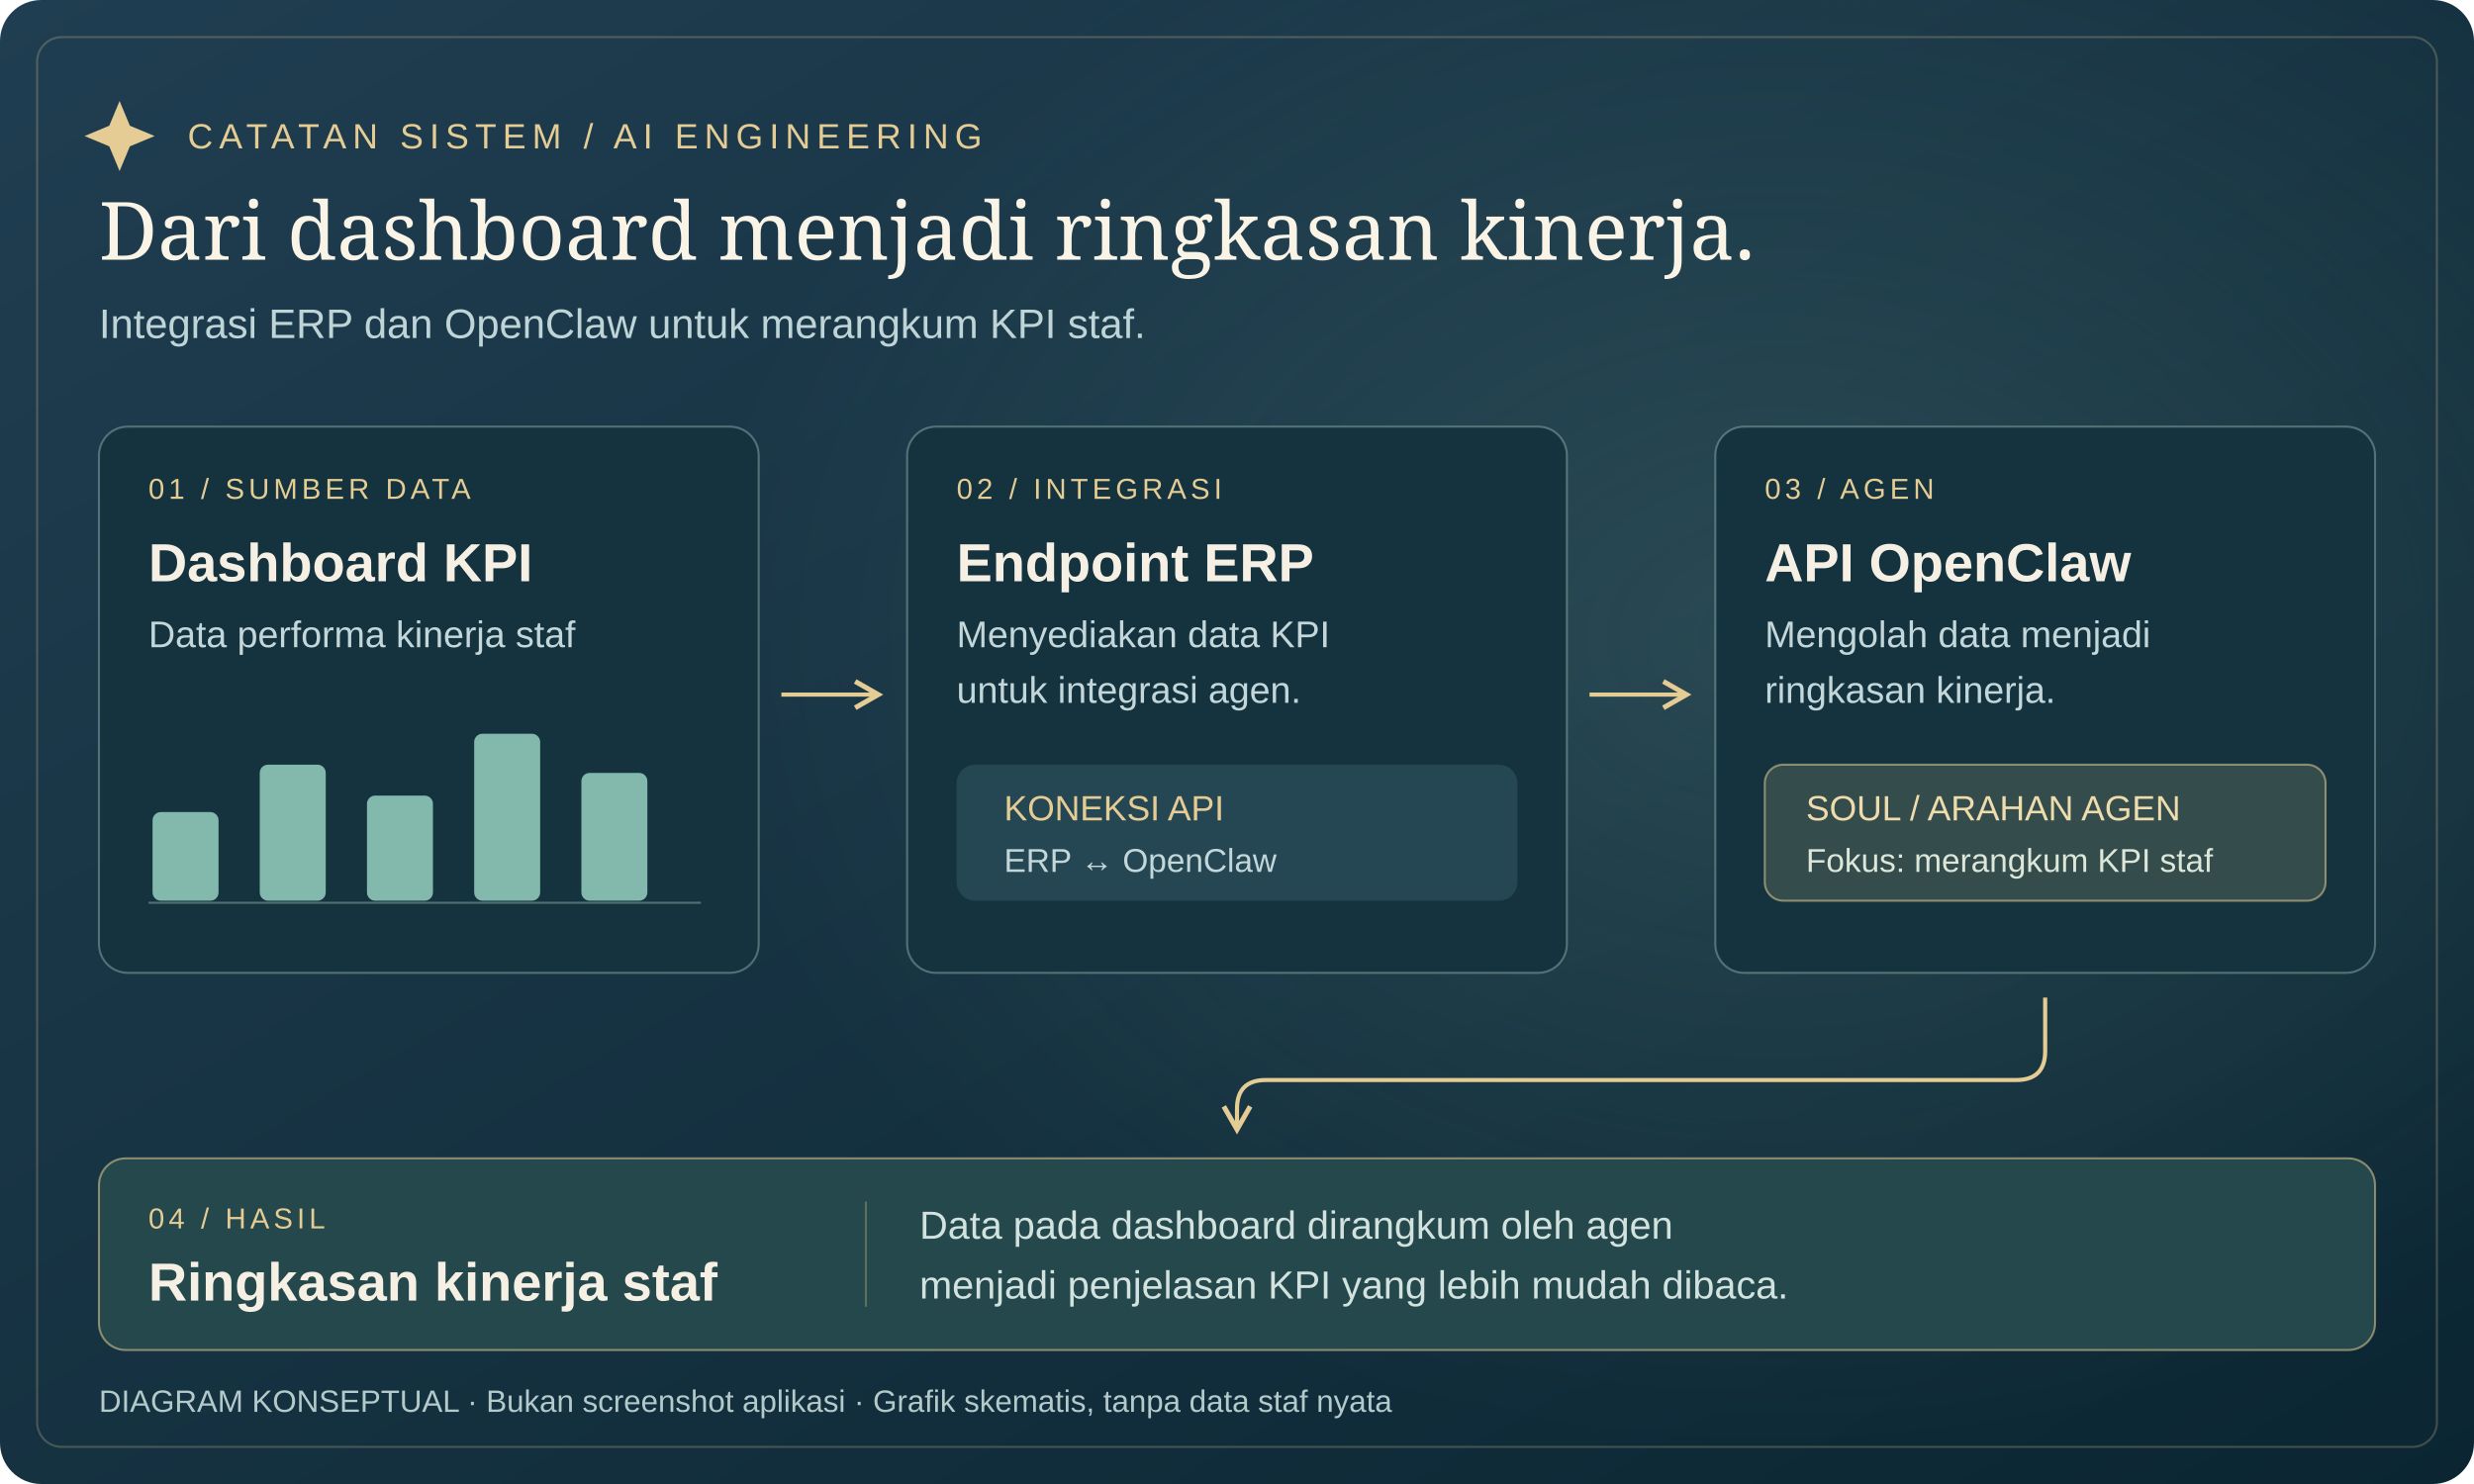
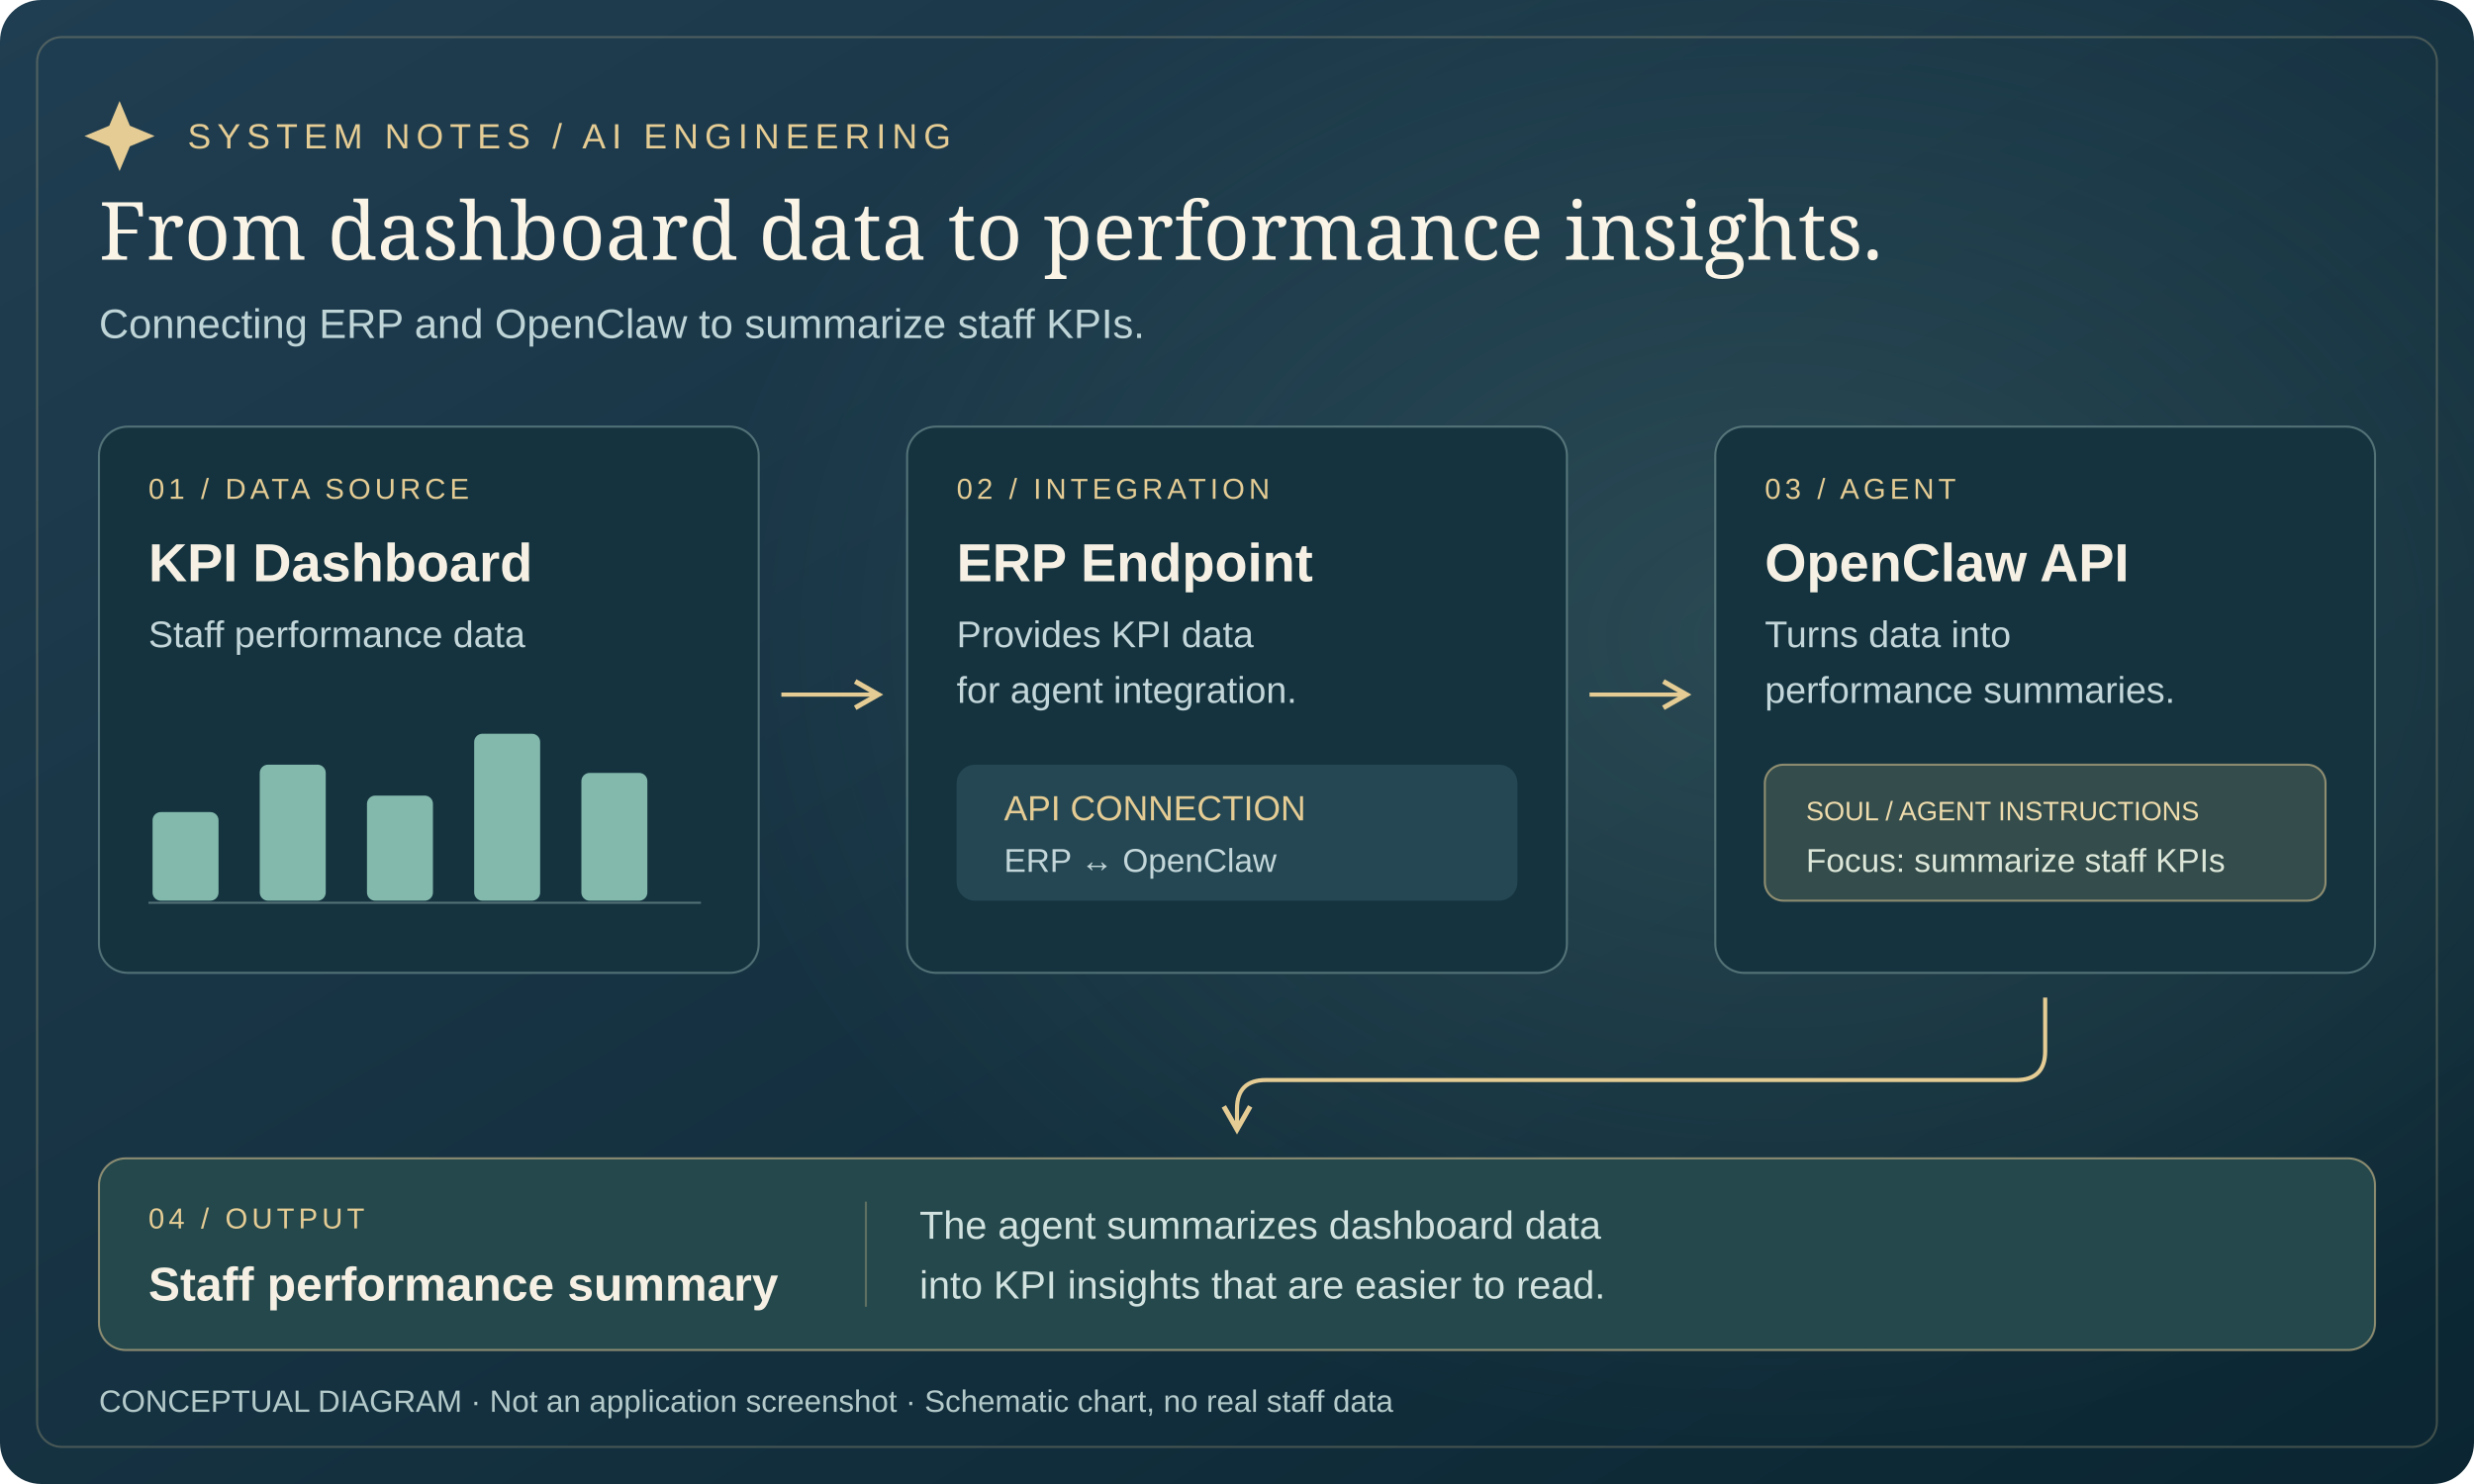
<svg xmlns="http://www.w3.org/2000/svg" width="1200" height="720" viewBox="0 0 1200 720" role="img" aria-labelledby="title desc">
  <defs>
    <linearGradient id="bg" x2="1" y2="1">
      <stop stop-color="#203e51" />
      <stop offset="1" stop-color="#0b2632" />
    </linearGradient>
    <radialGradient id="glow">
      <stop stop-color="#719b94" stop-opacity=".23" />
      <stop offset="1" stop-color="#719b94" stop-opacity="0" />
    </radialGradient>
    <marker id="arrow" viewBox="0 0 10 10" refX="8" refY="5" markerWidth="8" markerHeight="8" orient="auto-start-reverse">
      <path d="M1 1 8 5 1 9" fill="none" stroke="#e5cc94" stroke-width="1.5" />
    </marker>
  </defs>
  <rect width="1200" height="720" rx="20" fill="url(#bg)" />
  <ellipse cx="860" cy="310" rx="520" ry="390" fill="url(#glow)" />
  <rect x="18" y="18" width="1164" height="684" rx="12" fill="none" stroke="#e5cc94" stroke-opacity=".25" />
  <g font-family="Arial, Helvetica, sans-serif">
    <path d="m58 49 5 12 12 5-12 5-5 12-5-12-12-5 12-5Z" fill="#e5cc94" />
-     <text x="91" y="72" font-size="17" letter-spacing="3" fill="#e5cc94">CATATAN SISTEM / AI ENGINEERING</text>
-     <text x="48" y="126" font-size="39" font-family="Georgia, serif" fill="#faf4e7">Dari dashboard menjadi ringkasan kinerja.</text>
-     <text x="48" y="164" font-size="20" fill="#bed4d7">Integrasi ERP dan OpenClaw untuk merangkum KPI staf.</text>
+     <text x="91" y="72" font-size="17" letter-spacing="3" fill="#e5cc94">SYSTEM NOTES / AI ENGINEERING</text>
+     <text x="48" y="126" font-size="39" font-family="Georgia, serif" fill="#faf4e7">From dashboard data to performance insights.</text>
+     <text x="48" y="164" font-size="20" fill="#bed4d7">Connecting ERP and OpenClaw to summarize staff KPIs.</text>
    <g fill="#14333f" stroke="#99bcb7" stroke-opacity=".45">
      <rect x="48" y="207" width="320" height="265" rx="14" />
      <rect x="440" y="207" width="320" height="265" rx="14" />
      <rect x="832" y="207" width="320" height="265" rx="14" />
    </g>
    <g fill="#e5cc94" font-size="14" letter-spacing="2">
-       <text x="72" y="242">01 / SUMBER DATA</text>
-       <text x="464" y="242">02 / INTEGRASI</text>
-       <text x="856" y="242">03 / AGEN</text>
+       <text x="72" y="242">01 / DATA SOURCE</text>
+       <text x="464" y="242">02 / INTEGRATION</text>
+       <text x="856" y="242">03 / AGENT</text>
    </g>
    <g fill="#f5f0e3" font-size="26" font-weight="bold">
-       <text x="72" y="282">Dashboard KPI</text>
-       <text x="464" y="282">Endpoint ERP</text>
-       <text x="856" y="282">API OpenClaw</text>
+       <text x="72" y="282">KPI Dashboard</text>
+       <text x="464" y="282">ERP Endpoint</text>
+       <text x="856" y="282">OpenClaw API</text>
    </g>
    <g fill="#c3d6d9" font-size="18">
-       <text x="72" y="314">Data performa kinerja staf</text>
-       <text x="464" y="314">Menyediakan data KPI</text>
-       <text x="464" y="341">untuk integrasi agen.</text>
-       <text x="856" y="314">Mengolah data menjadi</text>
-       <text x="856" y="341">ringkasan kinerja.</text>
+       <text x="72" y="314">Staff performance data</text>
+       <text x="464" y="314">Provides KPI data</text>
+       <text x="464" y="341">for agent integration.</text>
+       <text x="856" y="314">Turns data into</text>
+       <text x="856" y="341">performance summaries.</text>
    </g>
    <g fill="#83b9ac">
      <rect x="74" y="394" width="32" height="43" rx="4" />
      <rect x="126" y="371" width="32" height="66" rx="4" />
      <rect x="178" y="386" width="32" height="51" rx="4" />
      <rect x="230" y="356" width="32" height="81" rx="4" />
      <rect x="282" y="375" width="32" height="62" rx="4" />
    </g>
    <path d="M72 438H340" stroke="#accbc3" stroke-opacity=".4" />
    <rect x="464" y="371" width="272" height="66" rx="9" fill="#244753" />
-     <text x="487" y="398" font-size="17" fill="#e5cc94">KONEKSI API</text>
+     <text x="487" y="398" font-size="17" fill="#e5cc94">API CONNECTION</text>
    <text x="487" y="423" font-size="16" fill="#c3d6d9">ERP ↔ OpenClaw</text>
    <rect x="856" y="371" width="272" height="66" rx="9" fill="#344c4b" stroke="#e5cc94" stroke-opacity=".55" />
-     <text x="876" y="398" font-size="17" fill="#efdcad">SOUL / ARAHAN AGEN</text>
-     <text x="876" y="423" font-size="16" fill="#dde7d9">Fokus: merangkum KPI staf</text>
+     <text x="876" y="398" font-size="13" fill="#efdcad">SOUL / AGENT INSTRUCTIONS</text>
+     <text x="876" y="423" font-size="16" fill="#dde7d9">Focus: summarize staff KPIs</text>
    <g fill="none" stroke="#e5cc94" stroke-width="2" marker-end="url(#arrow)">
      <path d="M379 337H426" />
      <path d="M771 337H818" />
      <path d="M992 484V510Q992 524 978 524H614Q600 524 600 538V548" />
    </g>
    <rect x="48" y="562" width="1104" height="93" rx="13" fill="#25484c" stroke="#e5cc94" stroke-opacity=".55" />
-     <text x="72" y="596" font-size="14" letter-spacing="2" fill="#e5cc94">04 / HASIL</text>
-     <text x="72" y="631" font-size="26" font-weight="bold" fill="#f5f0e3">Ringkasan kinerja staf</text>
+     <text x="72" y="596" font-size="14" letter-spacing="2" fill="#e5cc94">04 / OUTPUT</text>
+     <text x="72" y="631" font-size="23" font-weight="bold" fill="#f5f0e3">Staff performance summary</text>
    <path d="M420 583V634" stroke="#e5cc94" stroke-opacity=".3" />
-     <text x="446" y="601" font-size="19" fill="#d1e2df">Data pada dashboard dirangkum oleh agen</text>
-     <text x="446" y="630" font-size="19" fill="#d1e2df">menjadi penjelasan KPI yang lebih mudah dibaca.</text>
-     <text x="48" y="685" font-size="15" fill="#b4caca">DIAGRAM KONSEPTUAL · Bukan screenshot aplikasi · Grafik skematis, tanpa data staf nyata</text>
+     <text x="446" y="601" font-size="19" fill="#d1e2df">The agent summarizes dashboard data</text>
+     <text x="446" y="630" font-size="19" fill="#d1e2df">into KPI insights that are easier to read.</text>
+     <text x="48" y="685" font-size="15" fill="#b4caca">CONCEPTUAL DIAGRAM · Not an application screenshot · Schematic chart, no real staff data</text>
  </g>
</svg>
